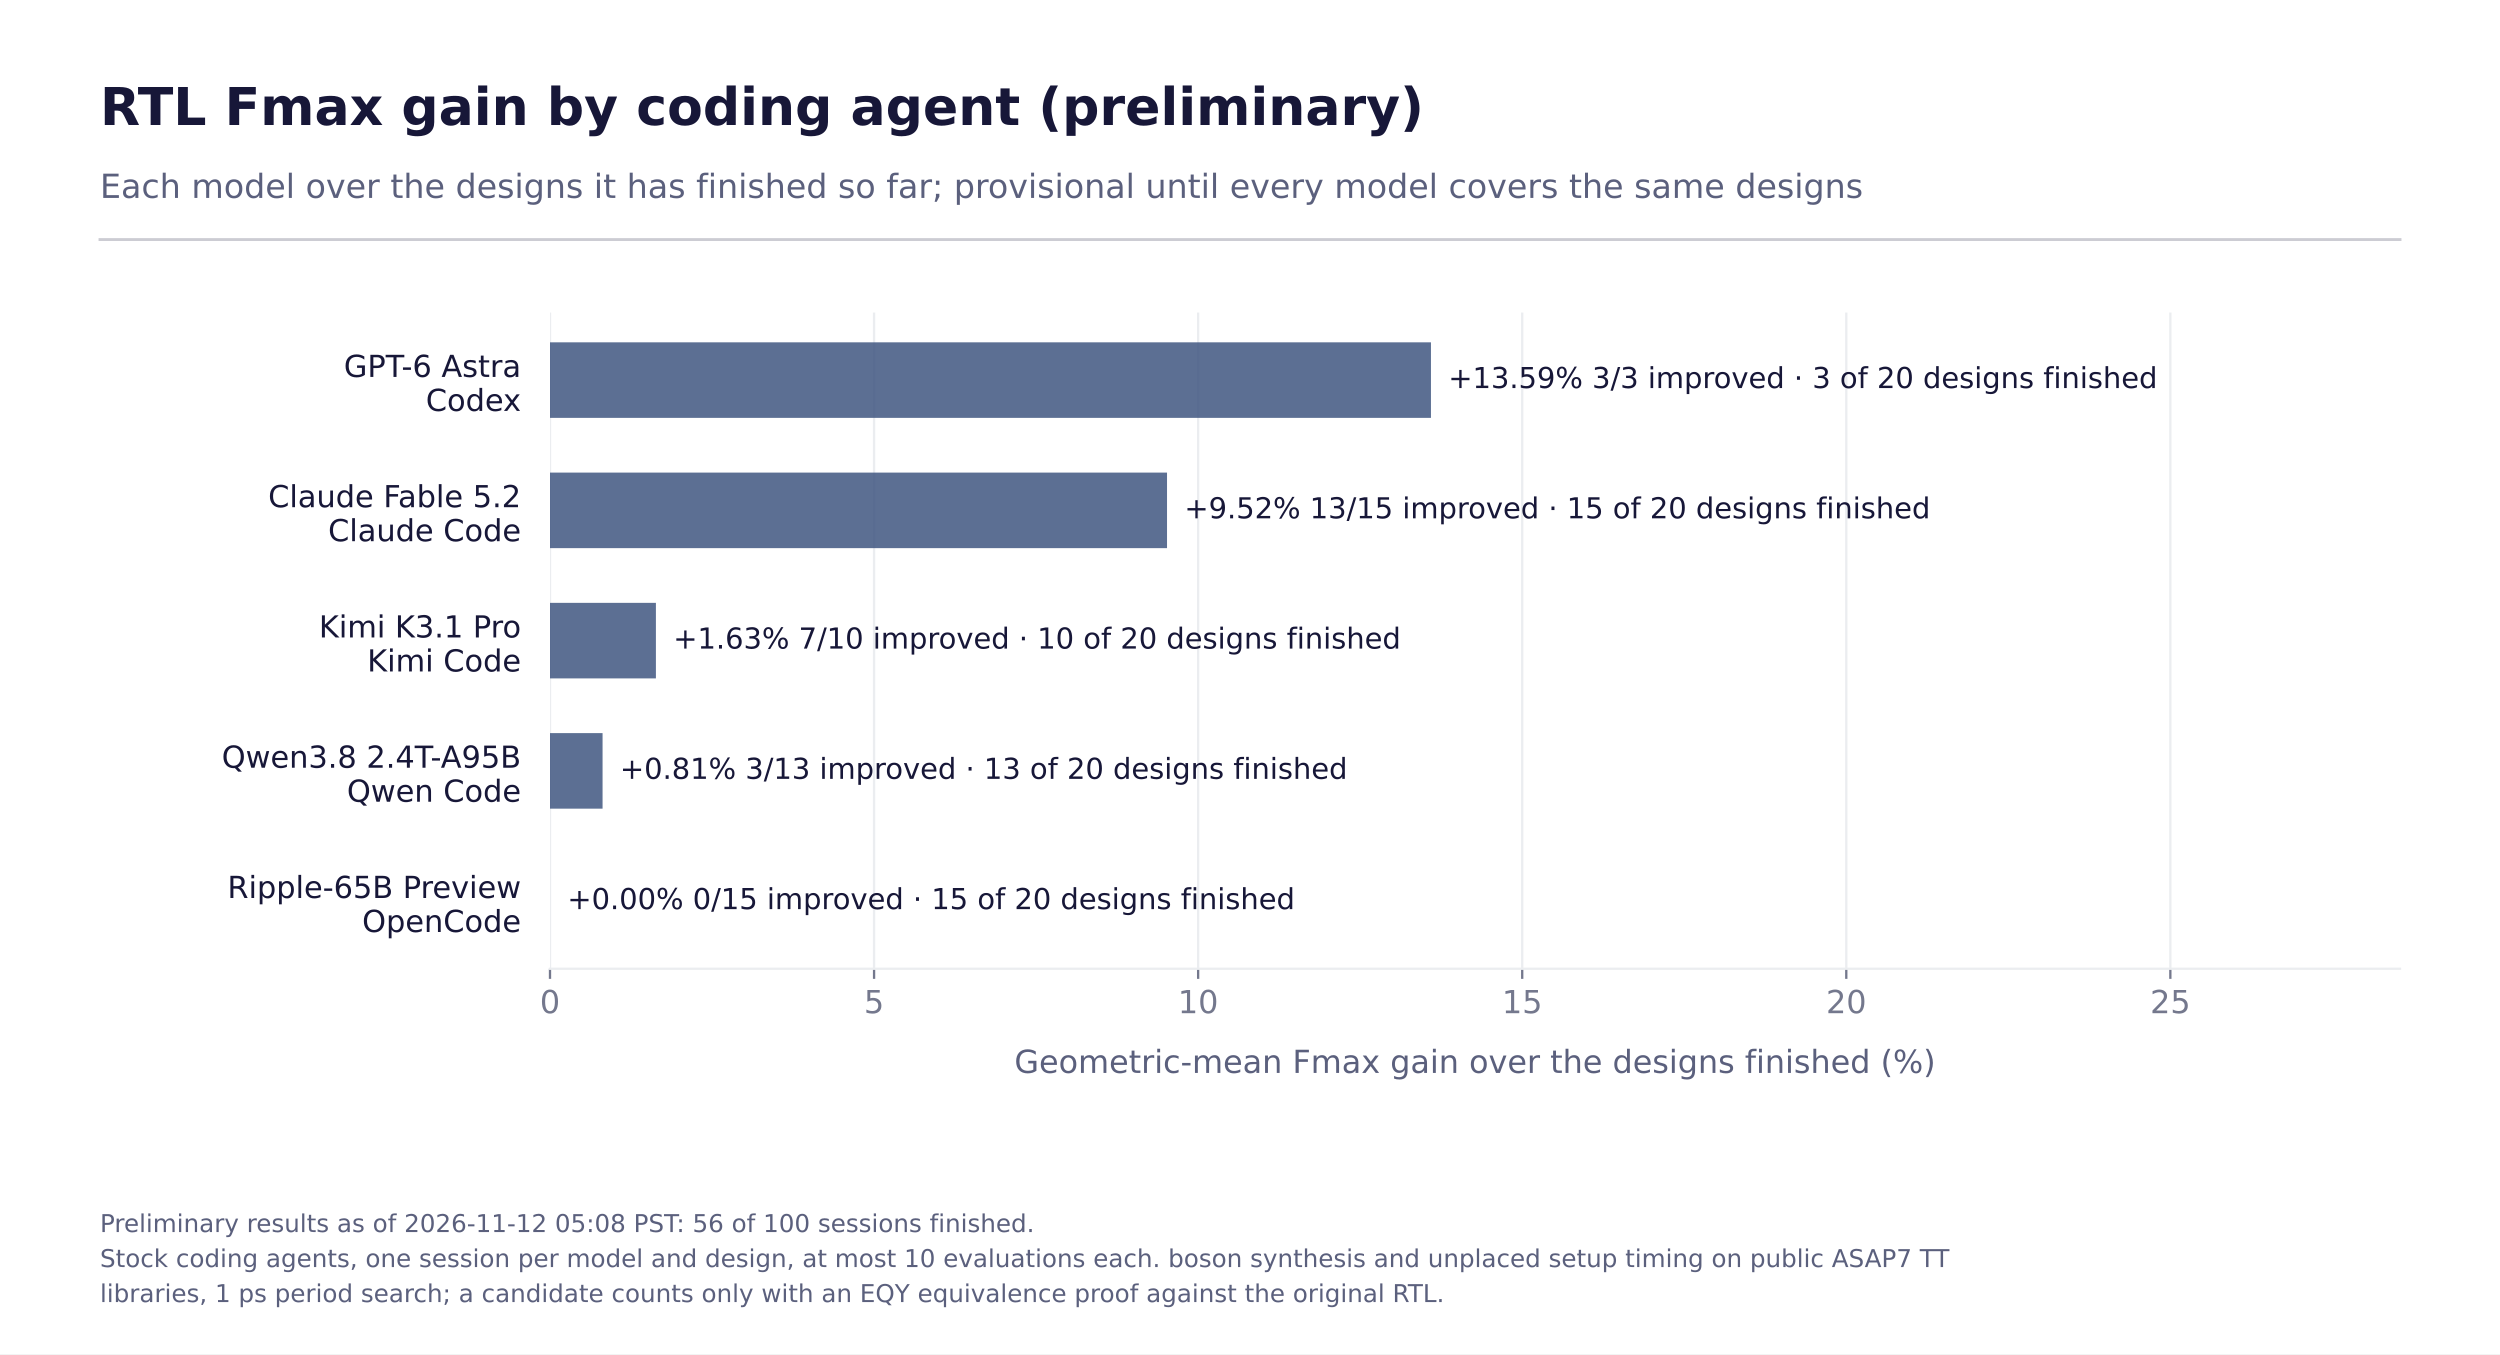
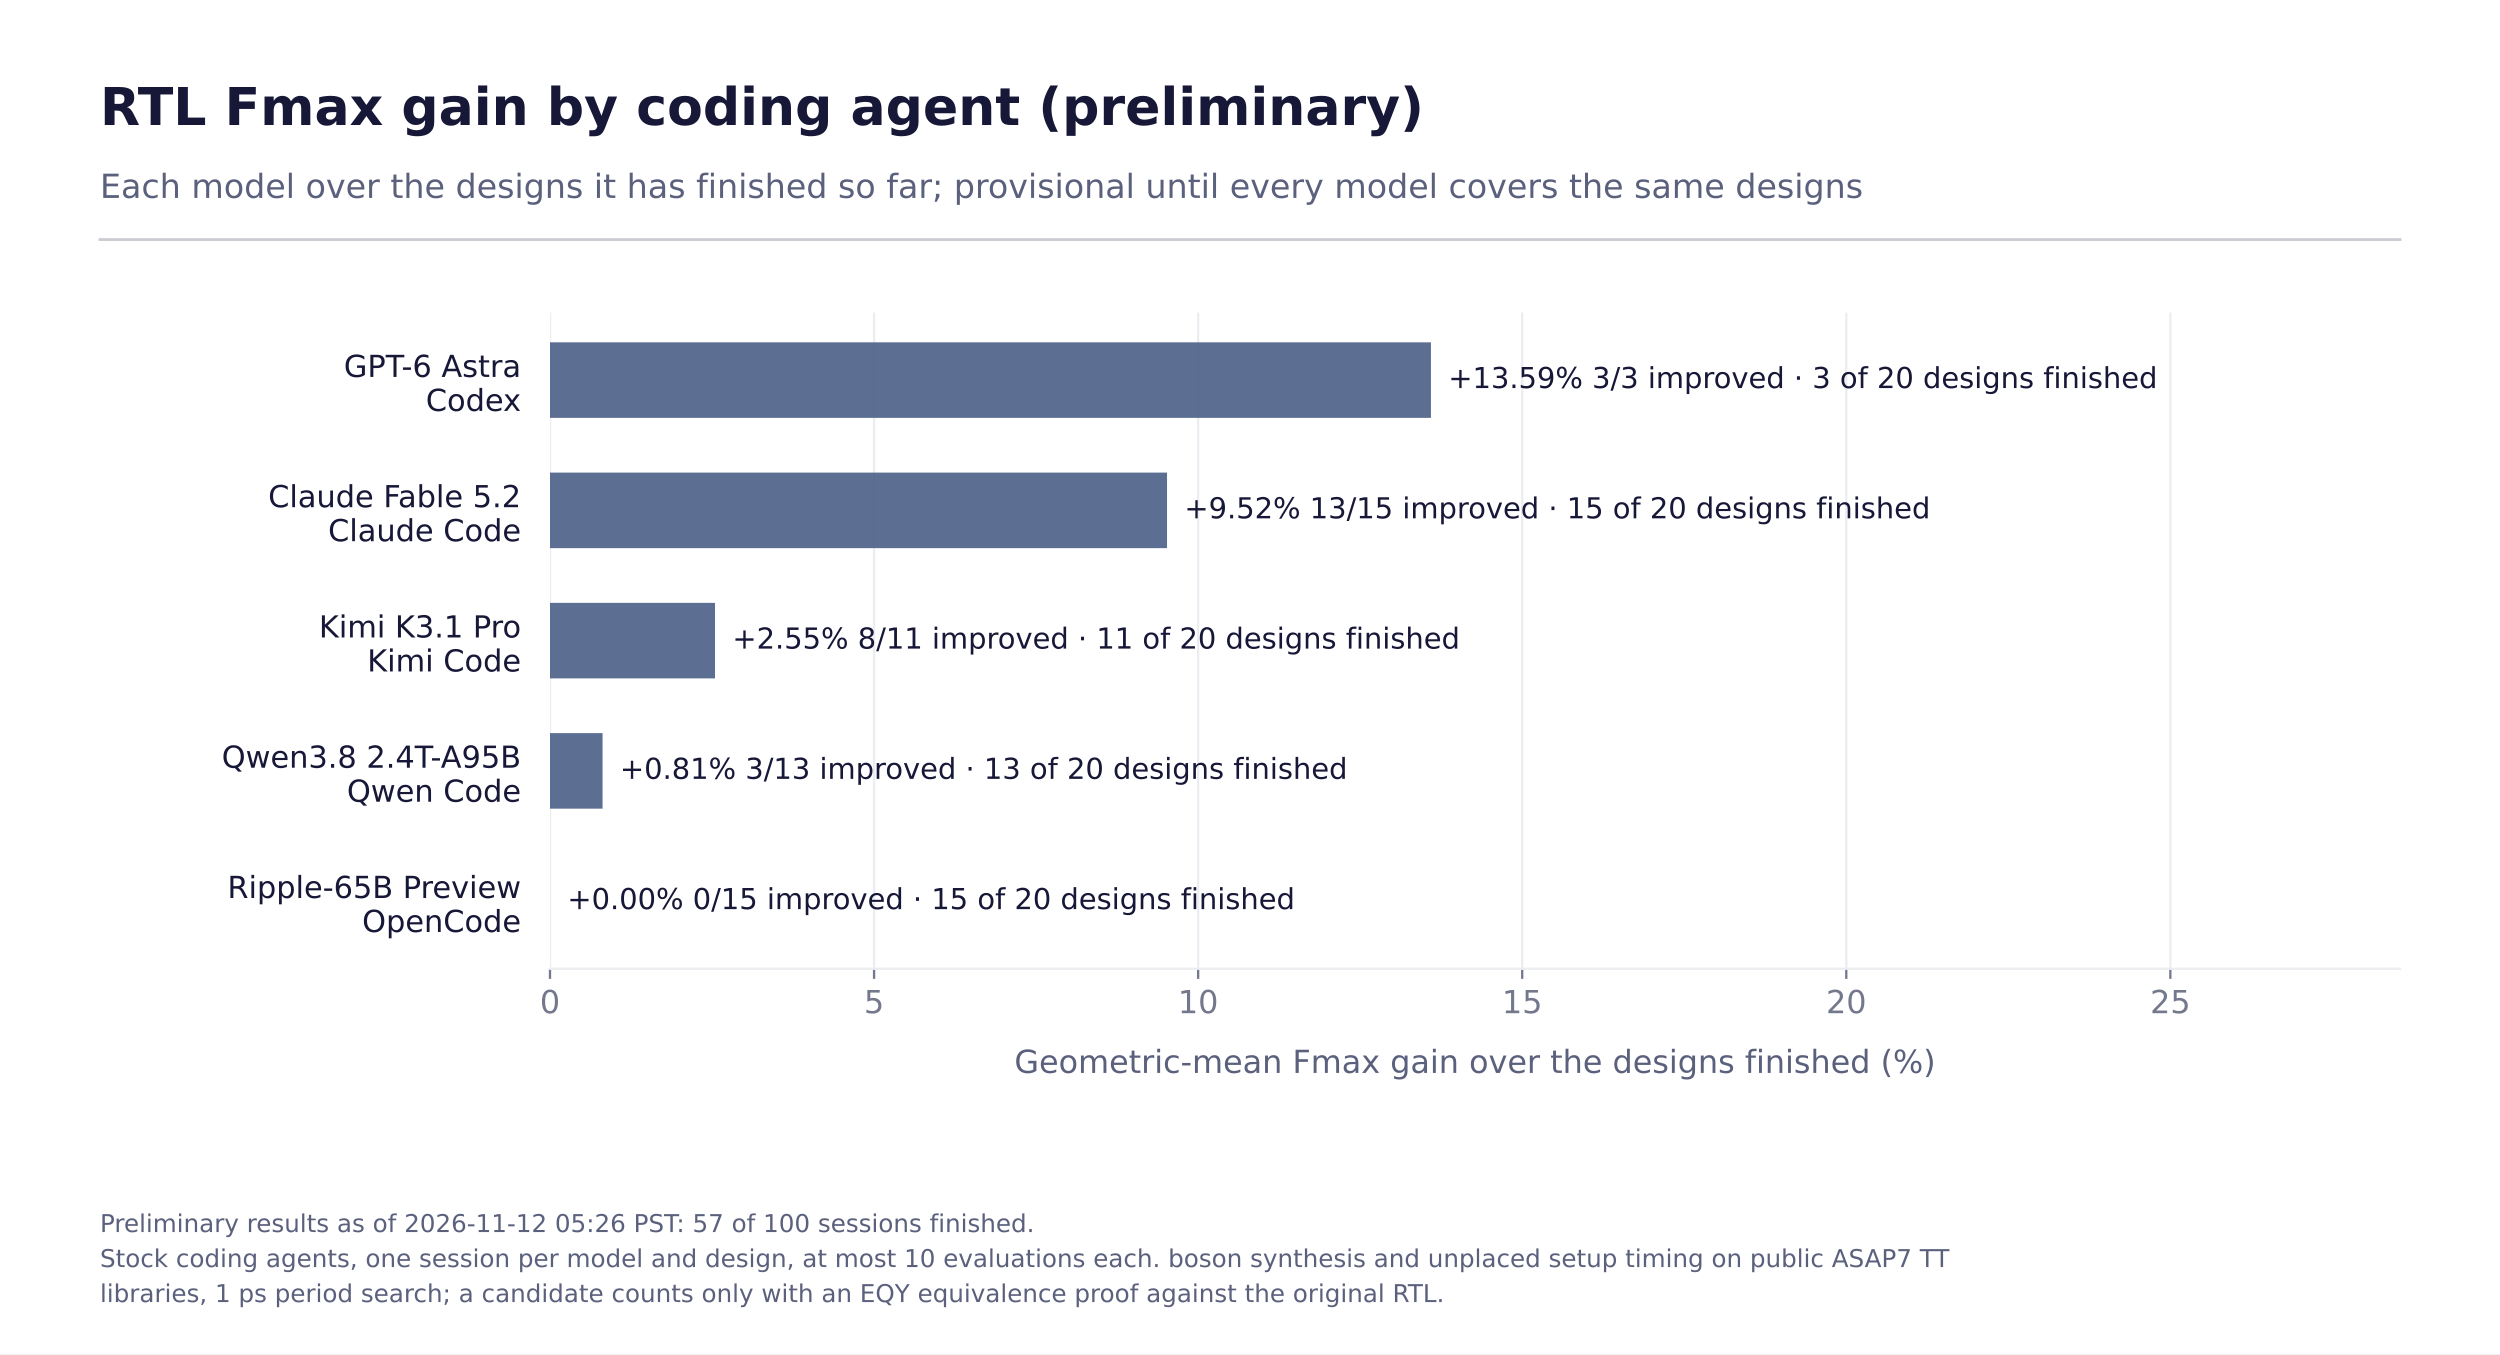
<svg xmlns="http://www.w3.org/2000/svg" xmlns:xlink="http://www.w3.org/1999/xlink" width="864pt" height="468pt" viewBox="0 0 864 468" version="1.1">
  <defs>
    <style type="text/css">*{stroke-linejoin: round; stroke-linecap: butt}</style>
  </defs>
  <g id="figure_1">
    <g id="patch_1">
      <path d="M 0 468  L 864 468  L 864 0  L 0 0  z " style="fill: #ffffff" />
    </g>
    <g id="axes_1">
      <g id="patch_2">
        <path d="M 190.08 334.8  L 829.44 334.8  L 829.44 108  L 190.08 108  z " style="fill: #ffffff" />
      </g>
      <g id="matplotlib.axis_1">
        <g id="xtick_1">
          <g id="line2d_1">
            <path d="M 190.08 334.8  L 190.08 108  " clip-path="url(#p4ebb32de9a)" style="fill: none; stroke: #ebedf0; stroke-width: 0.8; stroke-linecap: square" />
          </g>
          <g id="line2d_2">
            <defs>
              <path id="m93d353a957" d="M 0 0  L 0 3.5  " style="stroke: #74788d; stroke-width: 0.8" />
            </defs>
            <g>
              <use xlink:href="#m93d353a957" x="190.08" y="334.8" style="fill: #74788d; stroke: #74788d; stroke-width: 0.8" />
            </g>
          </g>
          <g id="text_1">
            <text style="fill: #74788d; font: 11px 'DejaVu Sans'; text-anchor: middle" x="190.08" y="350.158" transform="rotate(-0 190.08 350.1583)">0</text>
          </g>
        </g>
        <g id="xtick_2">
          <g id="line2d_3">
            <path d="M 302.079 334.8  L 302.079 108  " clip-path="url(#p4ebb32de9a)" style="fill: none; stroke: #ebedf0; stroke-width: 0.8; stroke-linecap: square" />
          </g>
          <g id="line2d_4">
            <g>
              <use xlink:href="#m93d353a957" x="302.079" y="334.8" style="fill: #74788d; stroke: #74788d; stroke-width: 0.8" />
            </g>
          </g>
          <g id="text_2">
            <text style="fill: #74788d; font: 11px 'DejaVu Sans'; text-anchor: middle" x="302.079" y="350.158" transform="rotate(-0 302.0787 350.1583)">5</text>
          </g>
        </g>
        <g id="xtick_3">
          <g id="line2d_5">
            <path d="M 414.077 334.8  L 414.077 108  " clip-path="url(#p4ebb32de9a)" style="fill: none; stroke: #ebedf0; stroke-width: 0.8; stroke-linecap: square" />
          </g>
          <g id="line2d_6">
            <g>
              <use xlink:href="#m93d353a957" x="414.077" y="334.8" style="fill: #74788d; stroke: #74788d; stroke-width: 0.8" />
            </g>
          </g>
          <g id="text_3">
            <text style="fill: #74788d; font: 11px 'DejaVu Sans'; text-anchor: middle" x="414.077" y="350.158" transform="rotate(-0 414.0773 350.1583)">10</text>
          </g>
        </g>
        <g id="xtick_4">
          <g id="line2d_7">
            <path d="M 526.076 334.8  L 526.076 108  " clip-path="url(#p4ebb32de9a)" style="fill: none; stroke: #ebedf0; stroke-width: 0.8; stroke-linecap: square" />
          </g>
          <g id="line2d_8">
            <g>
              <use xlink:href="#m93d353a957" x="526.076" y="334.8" style="fill: #74788d; stroke: #74788d; stroke-width: 0.8" />
            </g>
          </g>
          <g id="text_4">
            <text style="fill: #74788d; font: 11px 'DejaVu Sans'; text-anchor: middle" x="526.076" y="350.158" transform="rotate(-0 526.076 350.1583)">15</text>
          </g>
        </g>
        <g id="xtick_5">
          <g id="line2d_9">
            <path d="M 638.075 334.8  L 638.075 108  " clip-path="url(#p4ebb32de9a)" style="fill: none; stroke: #ebedf0; stroke-width: 0.8; stroke-linecap: square" />
          </g>
          <g id="line2d_10">
            <g>
              <use xlink:href="#m93d353a957" x="638.075" y="334.8" style="fill: #74788d; stroke: #74788d; stroke-width: 0.8" />
            </g>
          </g>
          <g id="text_5">
            <text style="fill: #74788d; font: 11px 'DejaVu Sans'; text-anchor: middle" x="638.075" y="350.158" transform="rotate(-0 638.0746 350.1583)">20</text>
          </g>
        </g>
        <g id="xtick_6">
          <g id="line2d_11">
            <path d="M 750.073 334.8  L 750.073 108  " clip-path="url(#p4ebb32de9a)" style="fill: none; stroke: #ebedf0; stroke-width: 0.8; stroke-linecap: square" />
          </g>
          <g id="line2d_12">
            <g>
              <use xlink:href="#m93d353a957" x="750.073" y="334.8" style="fill: #74788d; stroke: #74788d; stroke-width: 0.8" />
            </g>
          </g>
          <g id="text_6">
            <text style="fill: #74788d; font: 11px 'DejaVu Sans'; text-anchor: middle" x="750.073" y="350.158" transform="rotate(-0 750.0733 350.1583)">25</text>
          </g>
        </g>
        <g id="text_7">
          <text style="fill: #5b607d; font: 11px 'DejaVu Sans'; text-anchor: middle" x="509.76" y="370.804" transform="rotate(-0 509.76 370.8042)">Geometric-mean Fmax gain over the designs finished (%)</text>
        </g>
      </g>
      <g id="matplotlib.axis_2">
        <g id="ytick_1">
          <g id="line2d_13" />
          <g id="text_8">
            <text style="fill: #171738; font: 10.5px 'DejaVu Sans'" transform="translate(118.8322 130.2724)">GPT-6 Astra</text>
            <text style="fill: #171738; font: 10.5px 'DejaVu Sans'" transform="translate(147.1658 142.0301)">Codex</text>
          </g>
        </g>
        <g id="ytick_2">
          <g id="line2d_14" />
          <g id="text_9">
            <text style="fill: #171738; font: 10.5px 'DejaVu Sans'" transform="translate(92.68391 175.2903)">Claude Fable 5.2</text>
            <text style="fill: #171738; font: 10.5px 'DejaVu Sans'" transform="translate(113.3952 187.048)">Claude Code</text>
          </g>
        </g>
        <g id="ytick_3">
          <g id="line2d_15" />
          <g id="text_10">
            <text style="fill: #171738; font: 10.5px 'DejaVu Sans'" transform="translate(110.2222 220.3082)">Kimi K3.1 Pro</text>
            <text style="fill: #171738; font: 10.5px 'DejaVu Sans'" transform="translate(126.9123 232.0659)">Kimi Code</text>
          </g>
        </g>
        <g id="ytick_4">
          <g id="line2d_16" />
          <g id="text_11">
            <text style="fill: #171738; font: 10.5px 'DejaVu Sans'" transform="translate(76.62383 265.326)">Qwen3.8 2.4T-A95B</text>
            <text style="fill: #171738; font: 10.5px 'DejaVu Sans'" transform="translate(119.892 277.0837)">Qwen Code</text>
          </g>
        </g>
        <g id="ytick_5">
          <g id="line2d_17" />
          <g id="text_12">
            <text style="fill: #171738; font: 10.5px 'DejaVu Sans'" transform="translate(78.59914 310.3439)">Ripple-65B Preview</text>
            <text style="fill: #171738; font: 10.5px 'DejaVu Sans'" transform="translate(125.1502 322.1016)">OpenCode</text>
          </g>
        </g>
      </g>
      <g id="patch_3">
        <path d="M 190.08 118.309  L 494.537 118.309  L 494.537 144.419  L 190.08 144.419  z " clip-path="url(#p4ebb32de9a)" style="fill: #3f5680; opacity: 0.85" />
      </g>
      <g id="patch_4">
        <path d="M 190.08 163.327  L 403.325 163.327  L 403.325 189.437  L 190.08 189.437  z " clip-path="url(#p4ebb32de9a)" style="fill: #3f5680; opacity: 0.85" />
      </g>
      <g id="patch_5">
-         <path d="M 190.08 208.345  L 226.681 208.345  L 226.681 234.455  L 190.08 234.455  z " clip-path="url(#p4ebb32de9a)" style="fill: #3f5680; opacity: 0.85" />
+         <path d="M 190.08 208.345  L 247.11 208.345  L 247.11 234.455  L 190.08 234.455  z " clip-path="url(#p4ebb32de9a)" style="fill: #3f5680; opacity: 0.85" />
      </g>
      <g id="patch_6">
        <path d="M 190.08 253.363  L 208.246 253.363  L 208.246 279.473  L 190.08 279.473  z " clip-path="url(#p4ebb32de9a)" style="fill: #3f5680; opacity: 0.85" />
      </g>
      <g id="patch_7">
        <path d="M 190.08 298.381  L 190.08 298.381  L 190.08 324.491  L 190.08 324.491  z " clip-path="url(#p4ebb32de9a)" style="fill: #3f5680; opacity: 0.85" />
      </g>
      <g id="patch_8">
        <path d="M 190.08 334.8  L 829.44 334.8  " style="fill: none; stroke: #ebedf0; stroke-width: 0.8; stroke-linejoin: miter; stroke-linecap: square" />
      </g>
      <g id="text_13">
        <text style="fill: #171738; font: 10px 'DejaVu Sans'; text-anchor: start" x="500.537" y="134.124" transform="rotate(-0 500.5371 134.1236)">+13.59%   3/3 improved · 3 of 20 designs finished</text>
      </g>
      <g id="text_14">
        <text style="fill: #171738; font: 10px 'DejaVu Sans'; text-anchor: start" x="409.325" y="179.142" transform="rotate(-0 409.3254 179.1415)">+9.52%   13/15 improved · 15 of 20 designs finished</text>
      </g>
      <g id="text_15">
-         <text style="fill: #171738; font: 10px 'DejaVu Sans'; text-anchor: start" x="232.681" y="224.159" transform="rotate(-0 232.6812 224.1594)">+1.63%   7/10 improved · 10 of 20 designs finished</text>
+         <text style="fill: #171738; font: 10px 'DejaVu Sans'; text-anchor: start" x="253.11" y="224.159" transform="rotate(-0 253.1097 224.1594)">+2.55%   8/11 improved · 11 of 20 designs finished</text>
      </g>
      <g id="text_16">
        <text style="fill: #171738; font: 10px 'DejaVu Sans'; text-anchor: start" x="214.246" y="269.177" transform="rotate(-0 214.2462 269.1772)">+0.81%   3/13 improved · 13 of 20 designs finished</text>
      </g>
      <g id="text_17">
        <text style="fill: #171738; font: 10px 'DejaVu Sans'; text-anchor: start" x="196.08" y="314.195" transform="rotate(-0 196.08 314.1951)">+0.00%   0/15 improved · 15 of 20 designs finished</text>
      </g>
    </g>
    <g id="line2d_18">
      <path d="M 34.56 82.8  L 829.44 82.8  " style="fill: none; stroke: #171738; stroke-opacity: 0.22; stroke-linecap: square" />
    </g>
    <g id="text_18">
      <text style="fill: #171738; font: 700 18px 'DejaVu Sans'; text-anchor: start" x="34.56" y="43.2" transform="rotate(-0 34.56 43.2)">RTL Fmax gain by coding agent (preliminary)</text>
    </g>
    <g id="text_19">
      <text style="fill: #5b607d; font: 11.5px 'DejaVu Sans'; text-anchor: start" x="34.56" y="68.4" transform="rotate(-0 34.56 68.4)">Each model over the designs it has finished so far; provisional until every model covers the same designs</text>
    </g>
    <g id="text_20">
-       <text style="fill: #5b607d; font: 8.5px 'DejaVu Sans'" transform="translate(34.56 425.7968)">Preliminary results as of 2026-11-12 05:08 PST: 56 of 100 sessions finished.</text>
+       <text style="fill: #5b607d; font: 8.5px 'DejaVu Sans'" transform="translate(34.56 425.7968)">Preliminary results as of 2026-11-12 05:26 PST: 57 of 100 sessions finished.</text>
      <text style="fill: #5b607d; font: 8.5px 'DejaVu Sans'" transform="translate(34.56 437.8984)">Stock coding agents, one session per model and design, at most 10 evaluations each. boson synthesis and unplaced setup timing on public ASAP7 TT</text>
      <text style="fill: #5b607d; font: 8.5px 'DejaVu Sans'" transform="translate(34.56 450)">libraries, 1 ps period search; a candidate counts only with an EQY equivalence proof against the original RTL.</text>
    </g>
  </g>
  <defs>
    <clipPath id="p4ebb32de9a">
      <rect x="190.08" y="108" width="639.36" height="226.8" />
    </clipPath>
  </defs>
</svg>
